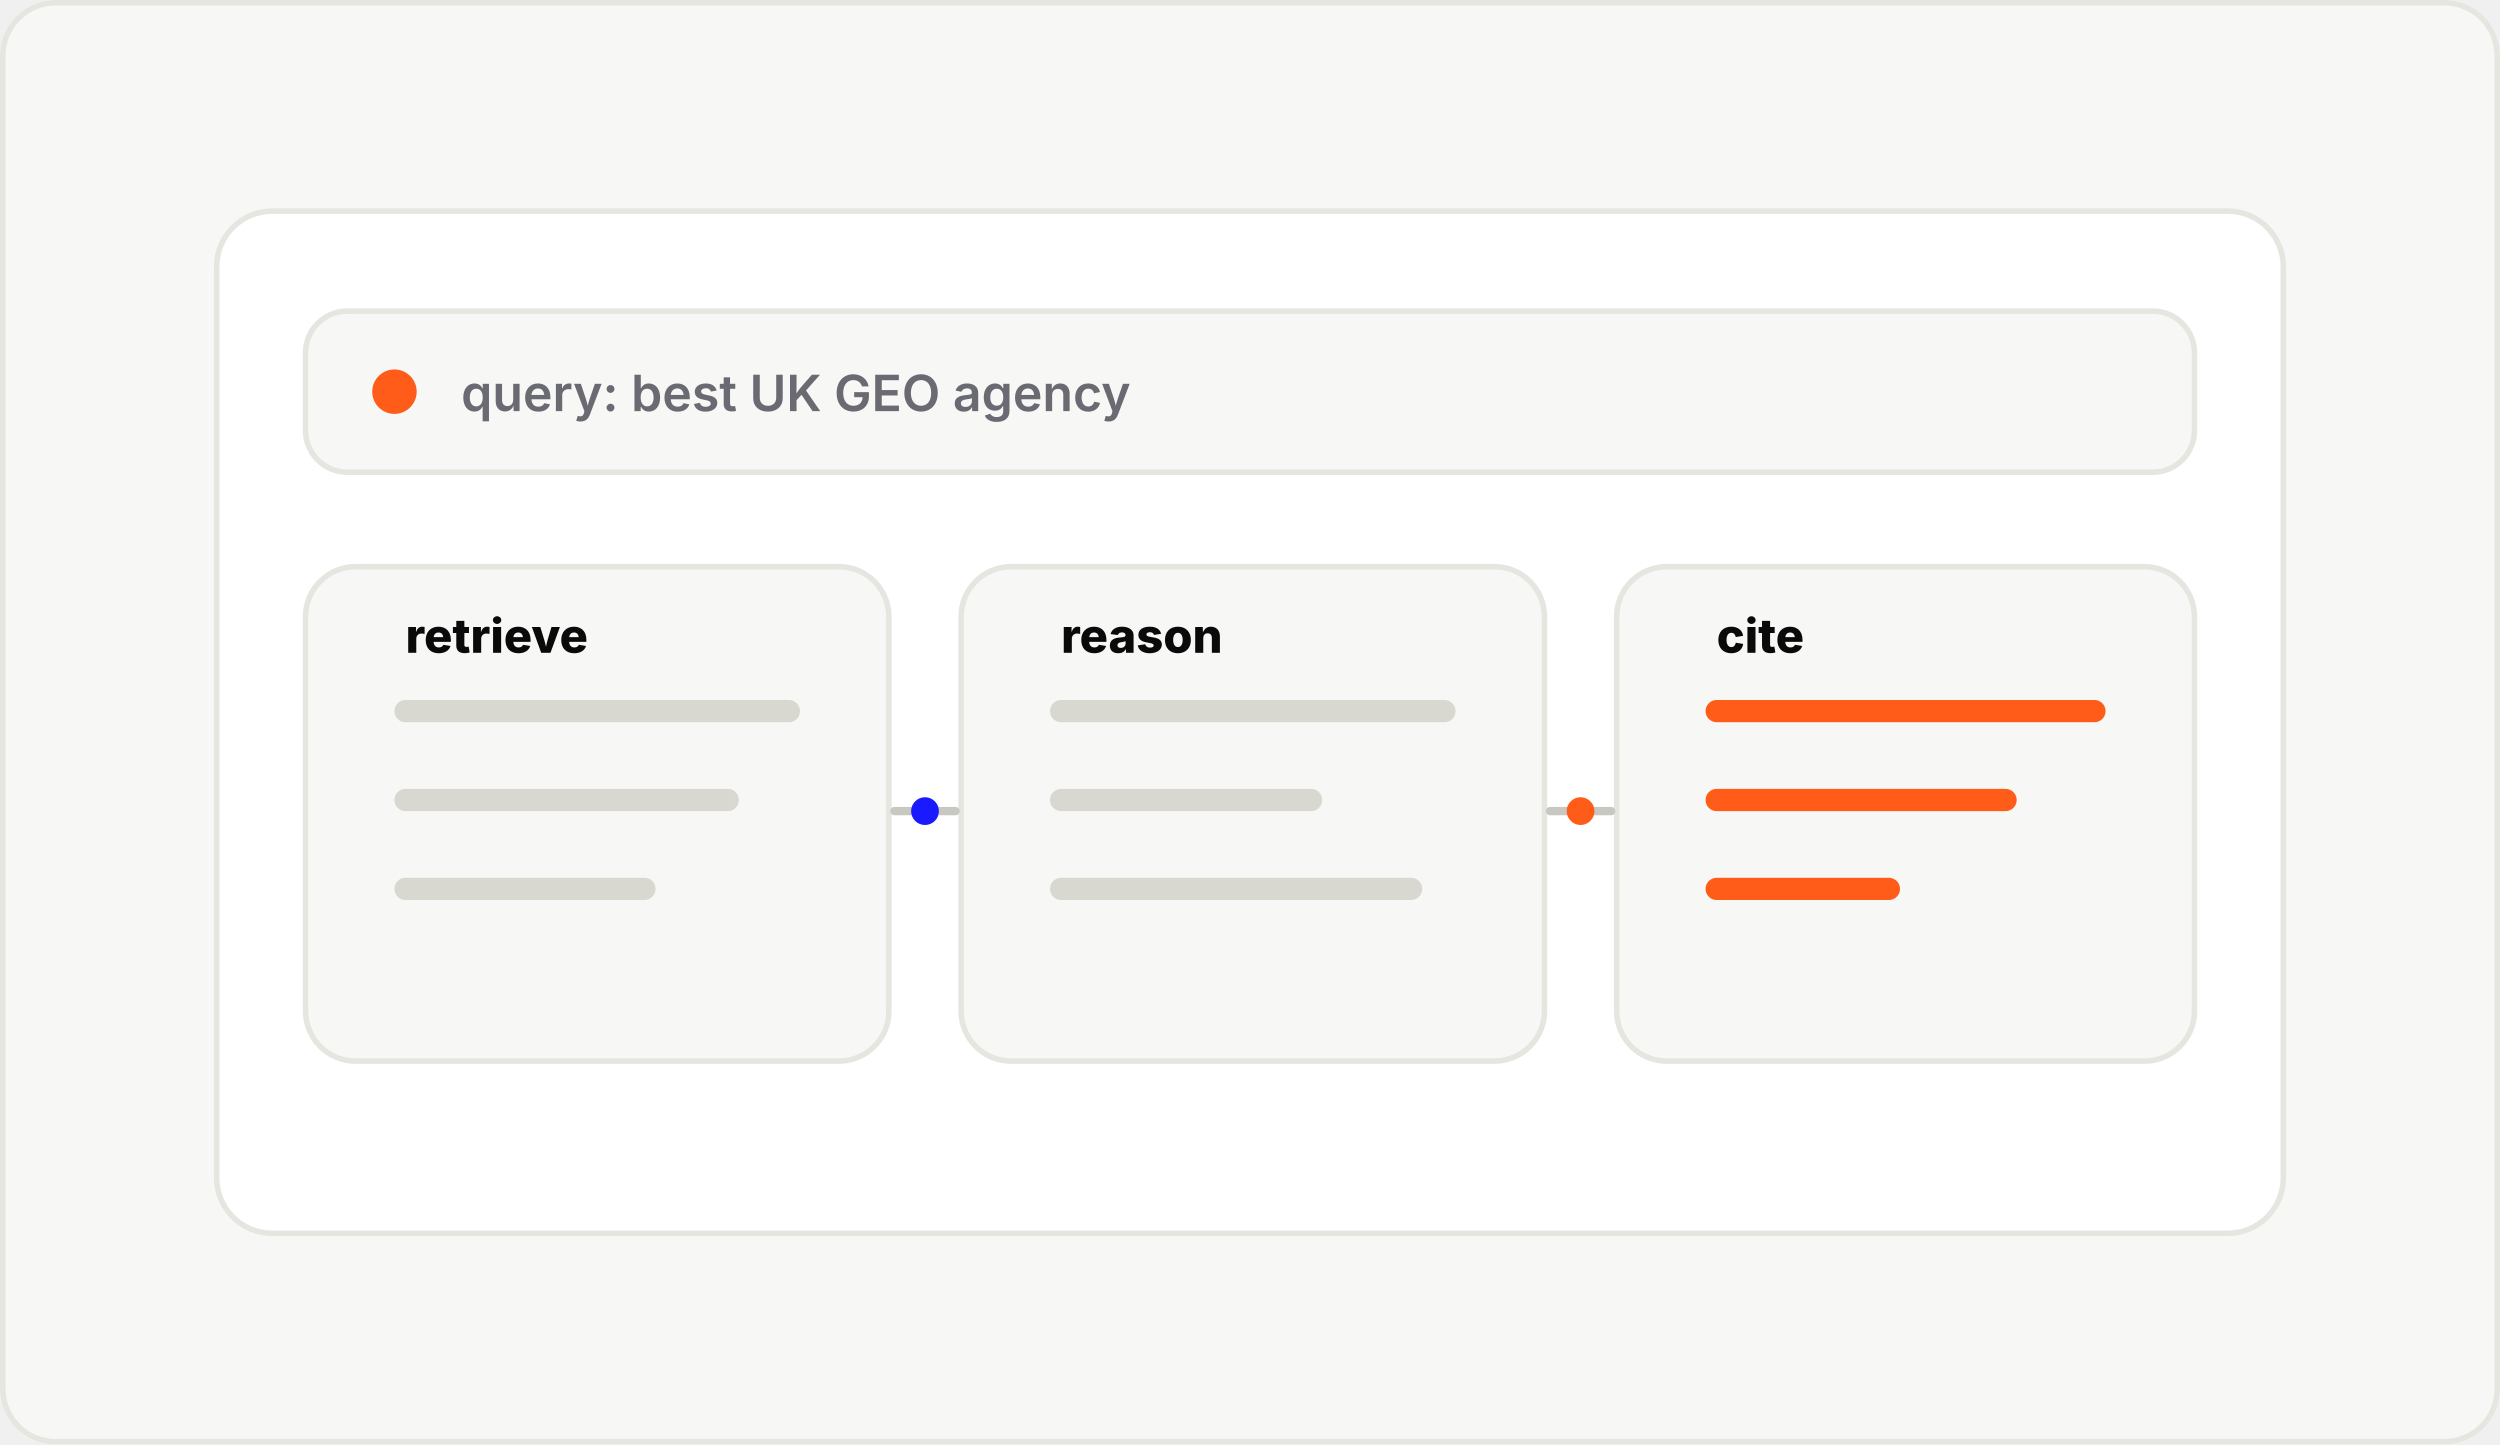
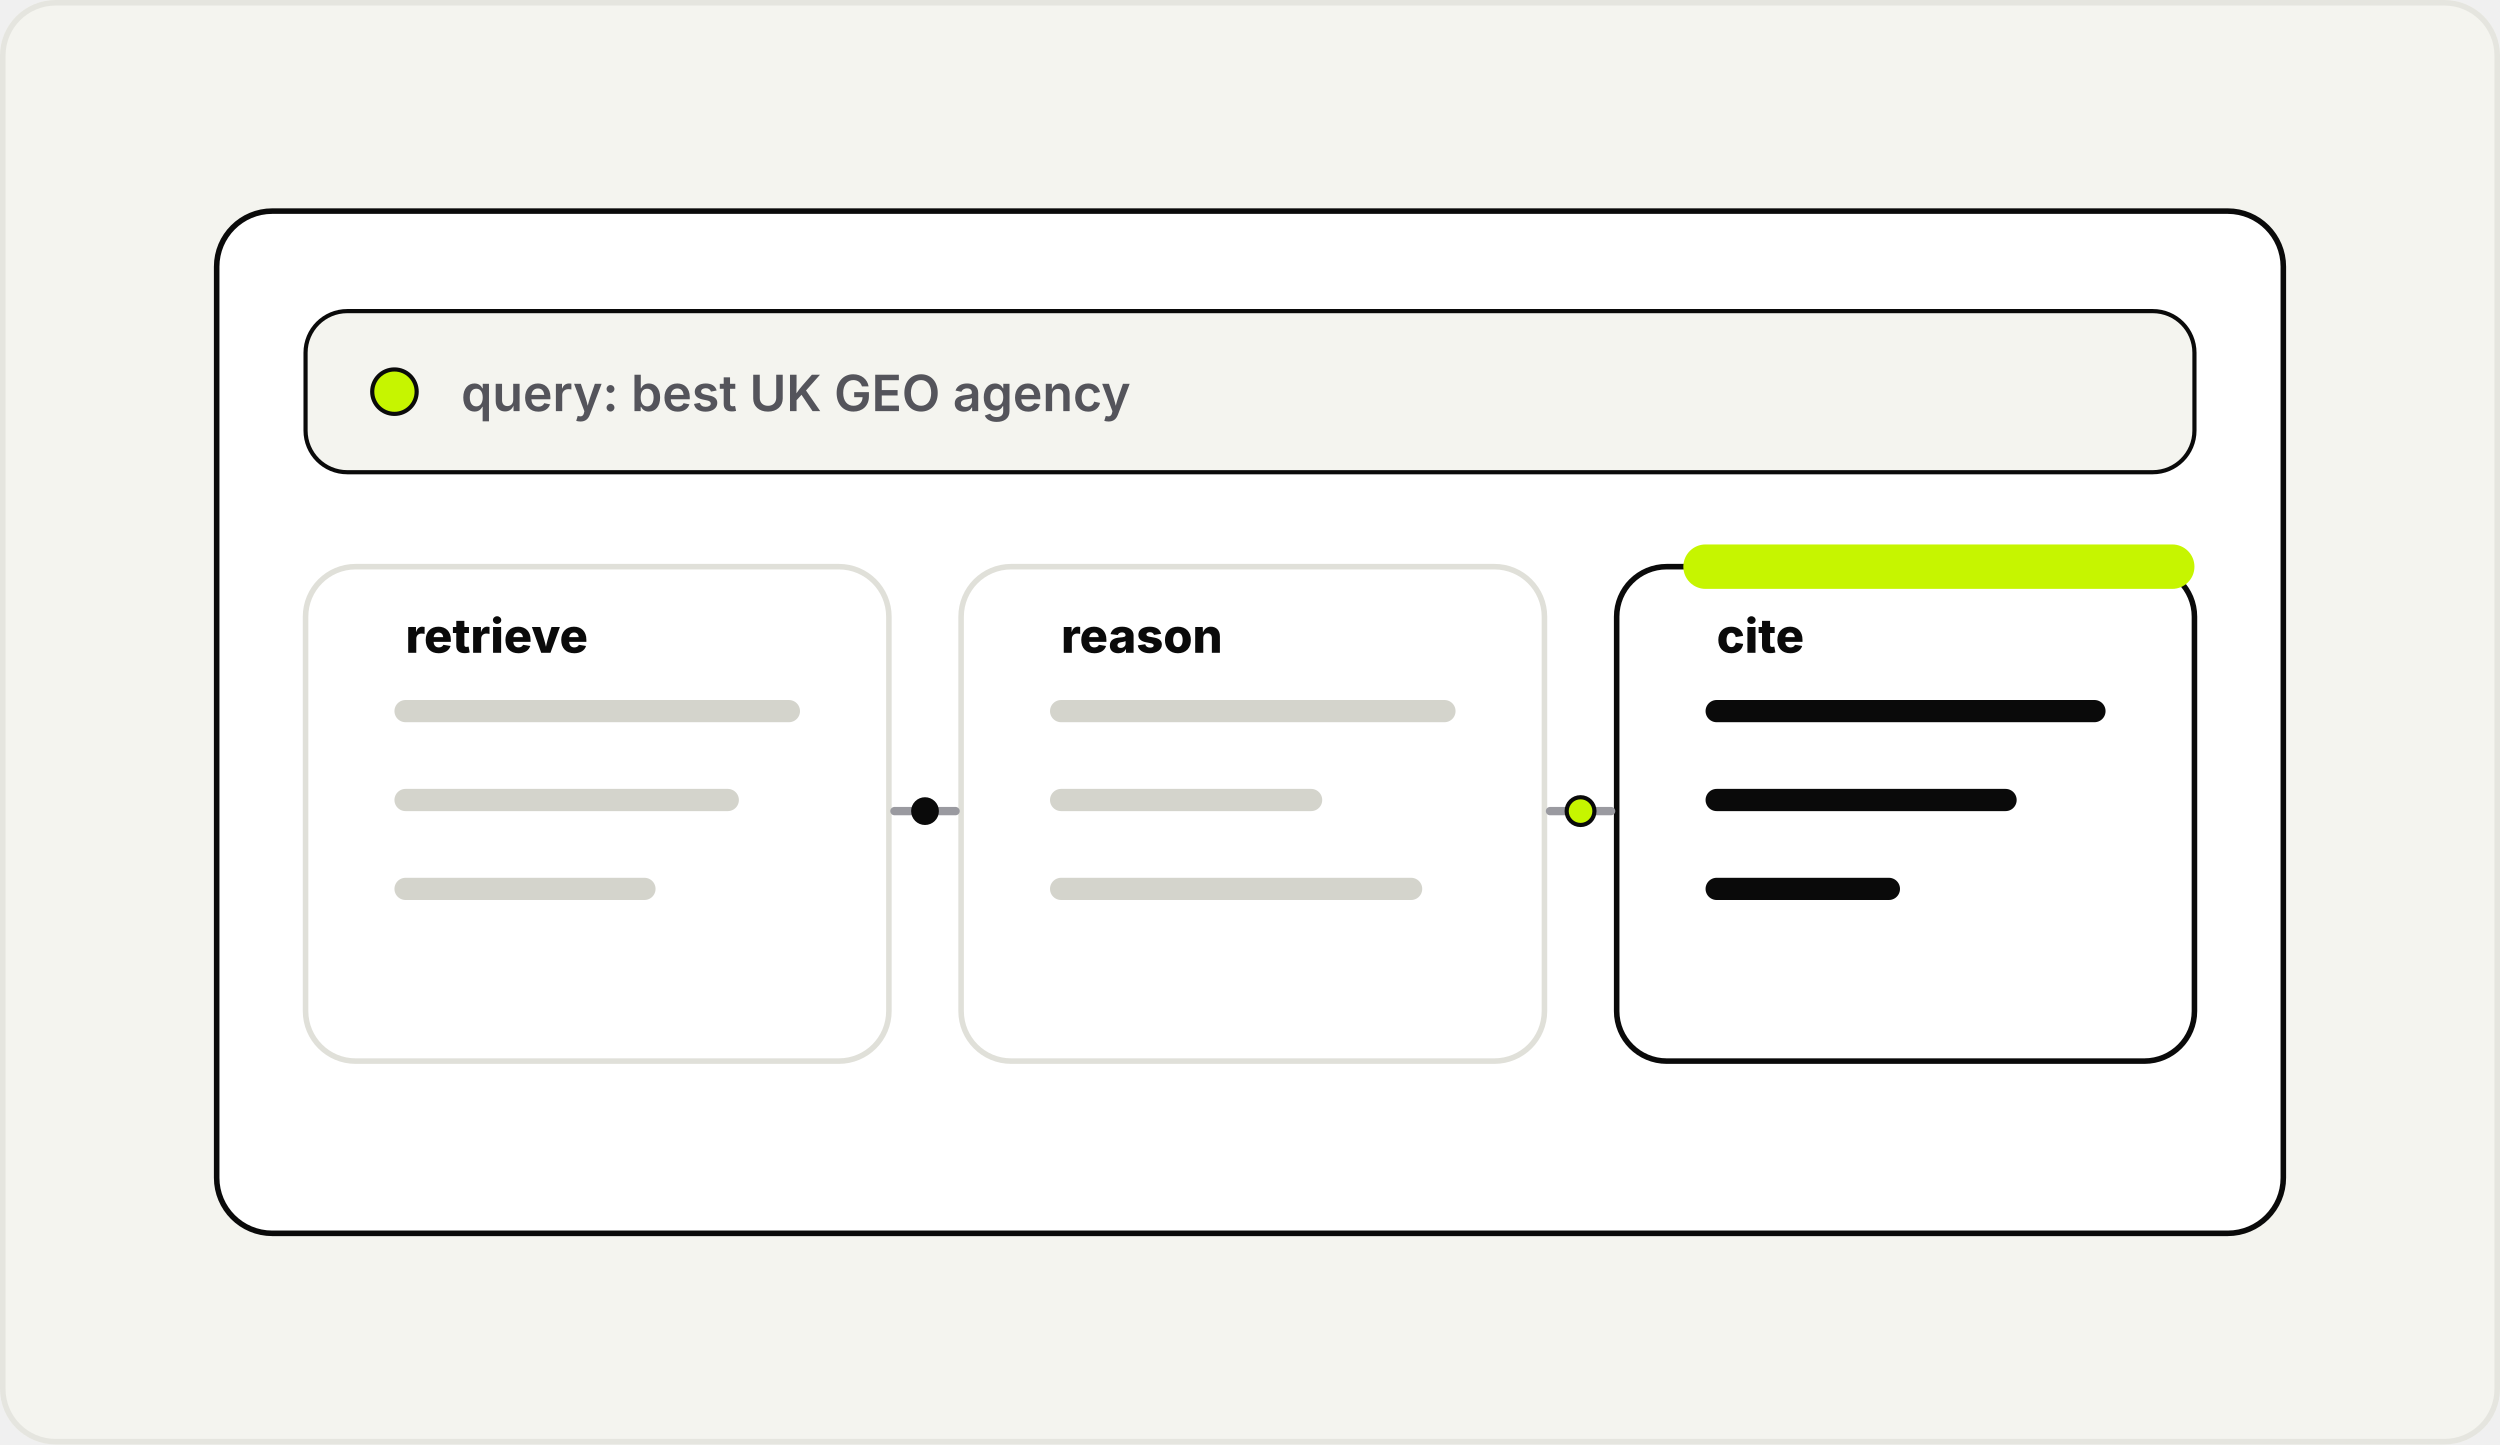
<svg xmlns="http://www.w3.org/2000/svg" width="900" height="520" viewBox="0 0 900 520" fill="none" role="img" aria-labelledby="title desc">
-   <rect width="900" height="520" rx="20" fill="#F7F7F5" />
-   <rect x="1" y="1" width="898" height="518" rx="19" fill="none" stroke="#E6E6E0" stroke-width="2" />
-   <rect x="78" y="76" width="744" height="368" rx="20" fill="#FFFFFF" stroke="#E6E6E0" stroke-width="2" />
-   <rect x="110" y="112" width="680" height="58" rx="15" fill="#F7F7F5" stroke="#E6E6E0" stroke-width="2" />
-   <circle cx="142" cy="141" r="8" fill="#FF5C1A" />
-   <text x="166" y="148" fill="#6a6a72" font-family="Inter, Arial, sans-serif" font-size="18" font-weight="600">query: best UK GEO agency</text>
-   <rect x="110" y="204" width="210" height="178" rx="18" fill="#F7F7F5" stroke="#E6E6E0" stroke-width="2" />
-   <rect x="346" y="204" width="210" height="178" rx="18" fill="#F7F7F5" stroke="#E6E6E0" stroke-width="2" />
-   <rect x="582" y="204" width="208" height="178" rx="18" fill="#F7F7F5" stroke="#E6E6E0" stroke-width="2" />
-   <path d="M146 256h138M146 288h116M146 320h86" stroke="#D8D8D1" stroke-width="8" stroke-linecap="round" />
-   <path d="M382 256h138M382 288h90M382 320h126" stroke="#D8D8D1" stroke-width="8" stroke-linecap="round" />
-   <path d="M618 256h136M618 288h104M618 320h62" stroke="#FF5C1A" stroke-width="8" stroke-linecap="round" />
+   <rect width="900" height="520" rx="20" fill="#F4F4EF" />
+   <rect x="1" y="1" width="898" height="518" rx="19" fill="none" stroke="#E5E5DF" stroke-width="2" />
+   <rect x="78" y="76" width="744" height="368" rx="20" fill="#FFFFFF" stroke="#0A0A0A" stroke-width="2" />
+   <rect x="110" y="112" width="680" height="58" rx="15" fill="#F4F4EF" stroke="#0A0A0A" stroke-width="1.5" />
+   <circle cx="142" cy="141" r="8" fill="#C6F500" stroke="#0A0A0A" stroke-width="1.5" />
+   <text x="166" y="148" fill="#54545b" font-family="Inter, Arial, sans-serif" font-size="18" font-weight="600">query: best UK GEO agency</text>
+   <rect x="110" y="204" width="210" height="178" rx="18" fill="#FFFFFF" stroke="#E0E0D9" stroke-width="2" />
+   <rect x="346" y="204" width="210" height="178" rx="18" fill="#FFFFFF" stroke="#E0E0D9" stroke-width="2" />
+   <rect x="582" y="204" width="208" height="178" rx="18" fill="#FFFFFF" stroke="#0A0A0A" stroke-width="2" />
+   <path d="M146 256h138M146 288h116M146 320h86" stroke="#D4D4CC" stroke-width="8" stroke-linecap="round" />
+   <path d="M382 256h138M382 288h90M382 320h126" stroke="#D4D4CC" stroke-width="8" stroke-linecap="round" />
+   <path d="M618 256h136M618 288h104M618 320h62" stroke="#0A0A0A" stroke-width="8" stroke-linecap="round" />
  <text x="146" y="235" fill="#0A0A0A" font-family="Inter, Arial, sans-serif" font-size="17" font-weight="800">retrieve</text>
  <text x="382" y="235" fill="#0A0A0A" font-family="Inter, Arial, sans-serif" font-size="17" font-weight="800">reason</text>
  <text x="618" y="235" fill="#0A0A0A" font-family="Inter, Arial, sans-serif" font-size="17" font-weight="800">cite</text>
-   <path d="M322 292h22M558 292h22" stroke="#C8C8C1" stroke-width="3" stroke-linecap="round" />
-   <circle cx="333" cy="292" r="5" fill="#1A1AFF" />
-   <circle cx="569" cy="292" r="5" fill="#FF5C1A" />
+   <rect x="606" y="196" width="184" height="16" rx="8" fill="#C6F500" />
+   <path d="M322 292h22M558 292h22" stroke="#9a9aa0" stroke-width="3" stroke-linecap="round" />
+   <circle cx="333" cy="292" r="5" fill="#0A0A0A" />
+   <circle cx="569" cy="292" r="5" fill="#C6F500" stroke="#0A0A0A" stroke-width="1.5" />
</svg>
